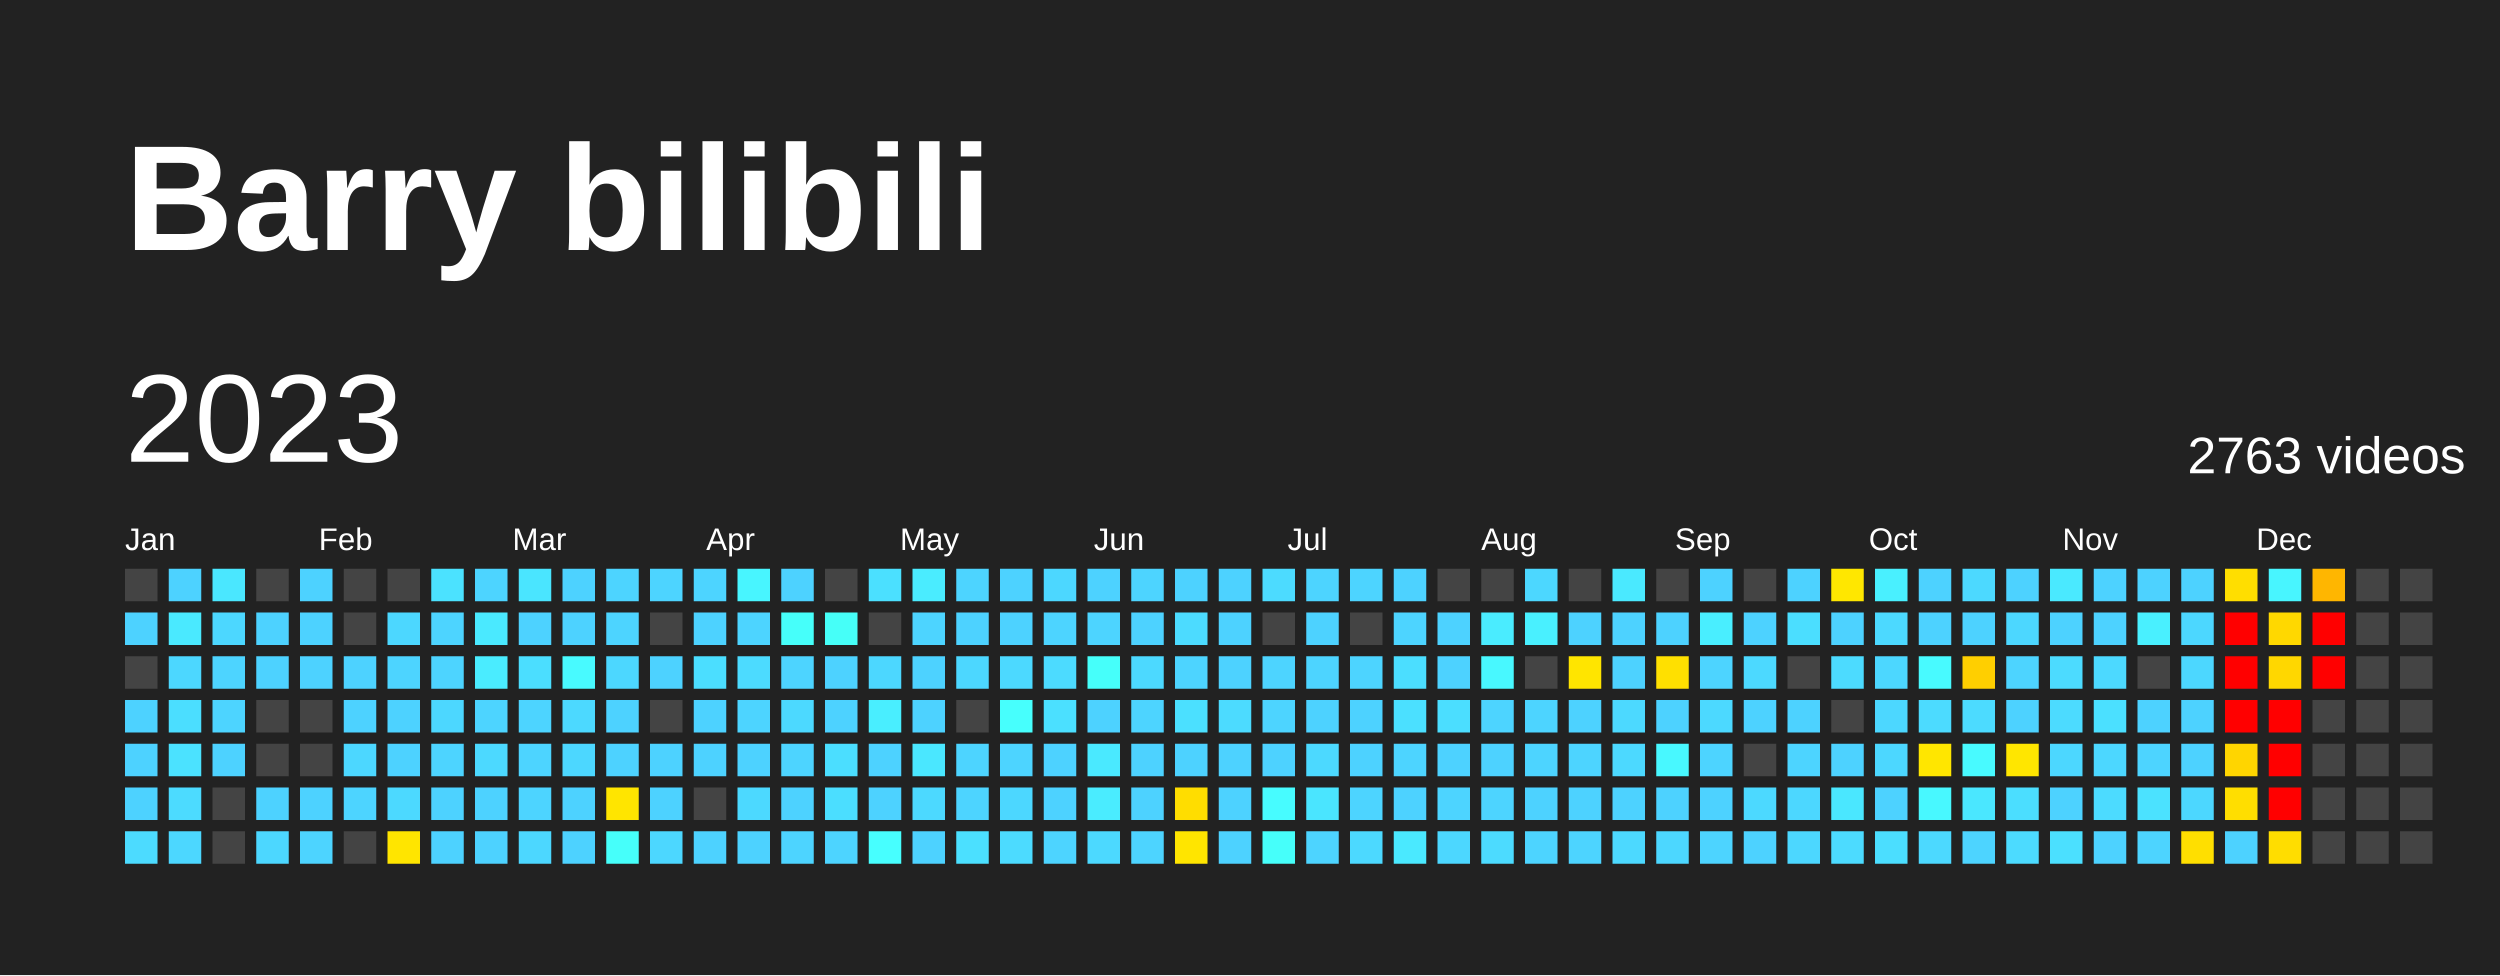
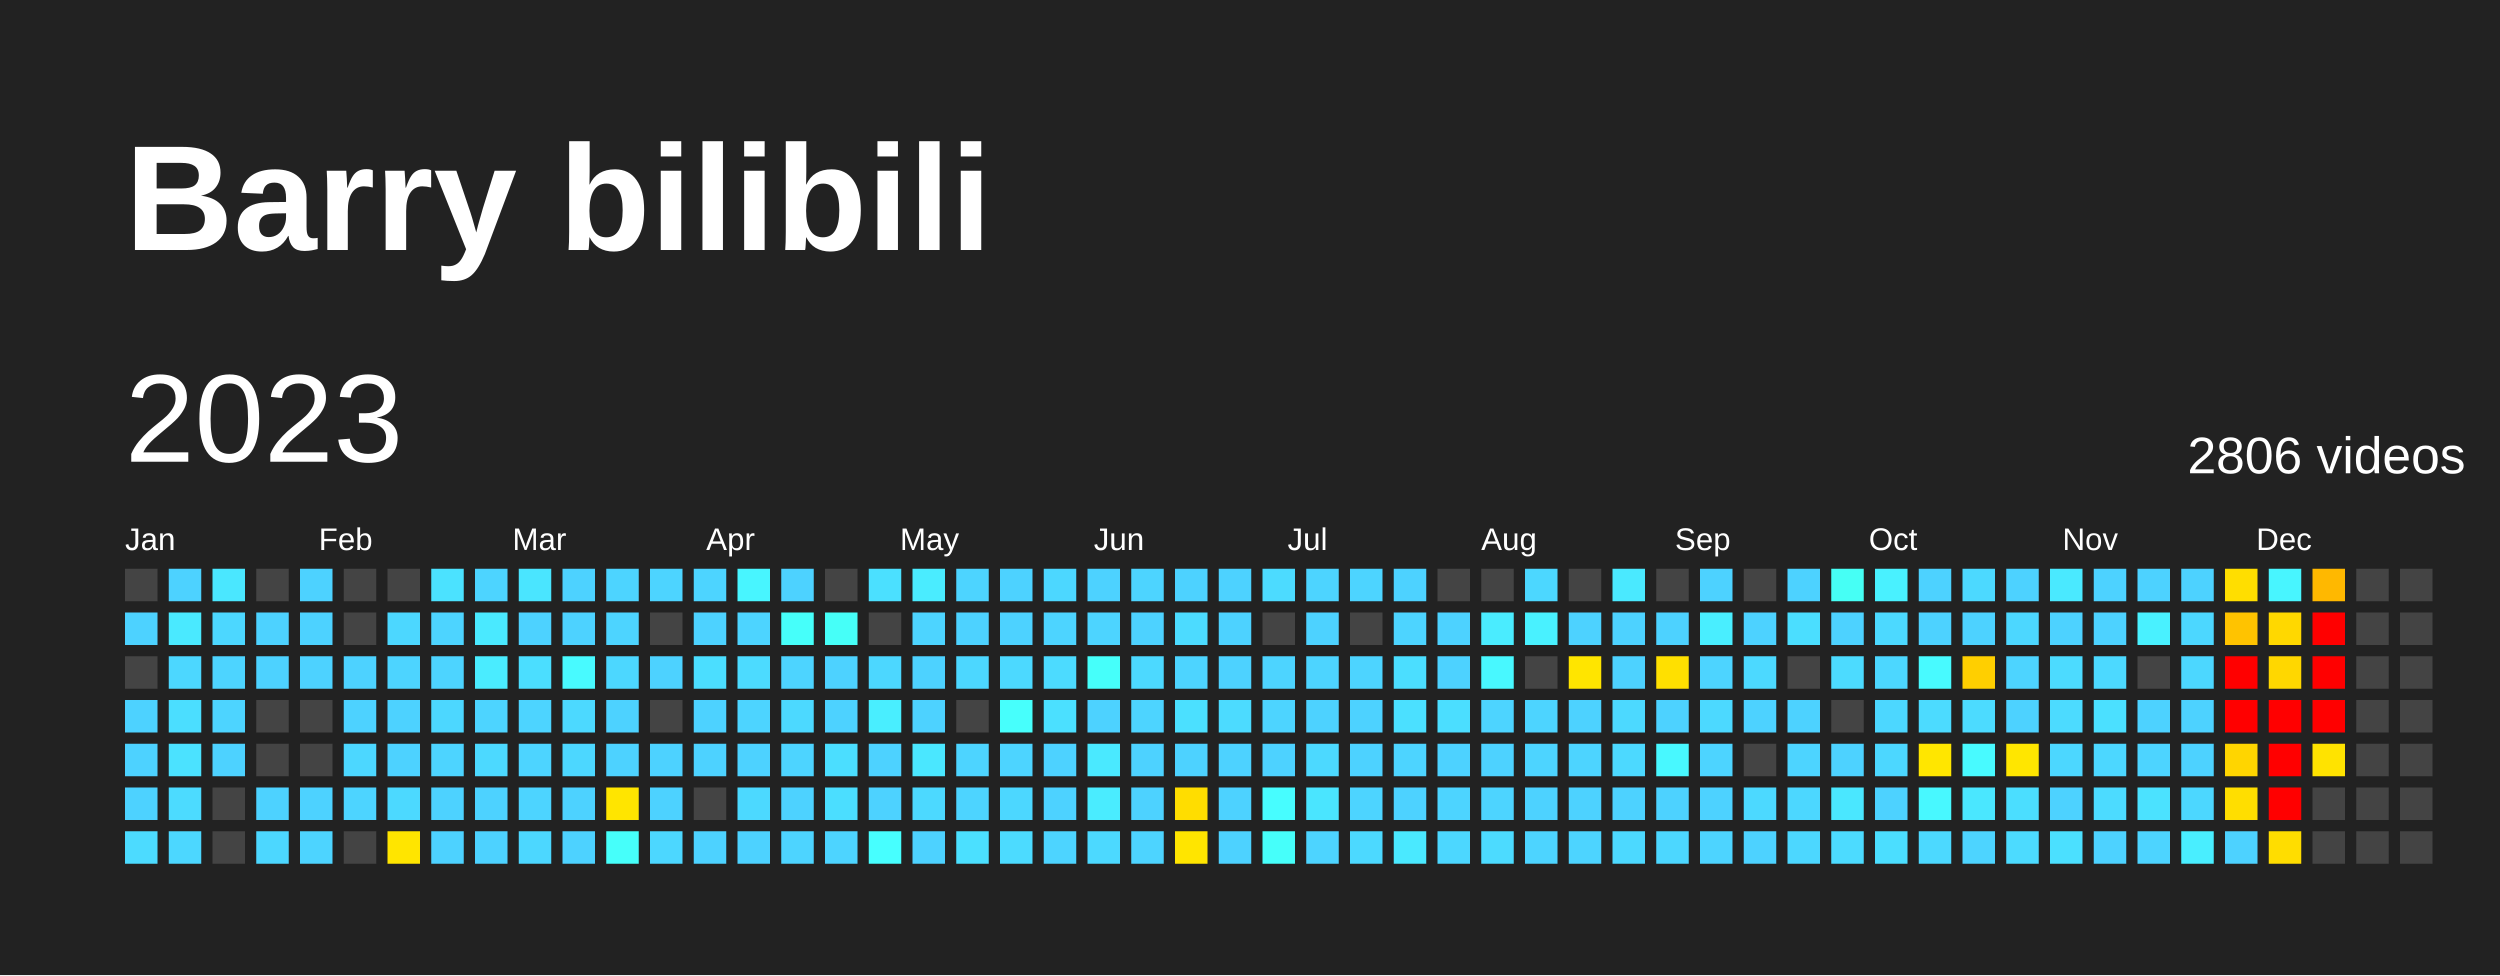
<svg xmlns="http://www.w3.org/2000/svg" baseProfile="full" height="78mm" version="1.1" viewBox="0,0,200,78" width="200mm">
  <defs />
  <rect fill="#222222" height="78" width="200" x="0" y="0" />
  <text fill="#FFFFFF" style="font-size:12px; font-family:Arial; font-weight:bold;" x="10" y="20">Barry bilibili</text>
  <text dominant-baseline="hanging" fill="#FFFFFF" style="font-size:10.0px; font-family:Arial;" x="10" y="30">2023</text>
-   <text dominant-baseline="hanging" fill="#FFFFFF" style="font-size:4.125px; font-family:Arial;" x="175" y="35">2763 videos</text>
+   <text dominant-baseline="hanging" fill="#FFFFFF" style="font-size:4.125px; font-family:Arial;" x="175" y="35">2806 videos</text>
  <text fill="#FFFFFF" style="font-size:2.5px; font-family:Arial" x="10.0" y="44">Jan</text>
  <text fill="#FFFFFF" style="font-size:2.5px; font-family:Arial" x="25.5" y="44">Feb</text>
  <text fill="#FFFFFF" style="font-size:2.5px; font-family:Arial" x="41.0" y="44">Mar</text>
  <text fill="#FFFFFF" style="font-size:2.5px; font-family:Arial" x="56.5" y="44">Apr</text>
  <text fill="#FFFFFF" style="font-size:2.5px; font-family:Arial" x="72.0" y="44">May</text>
  <text fill="#FFFFFF" style="font-size:2.5px; font-family:Arial" x="87.5" y="44">Jun</text>
  <text fill="#FFFFFF" style="font-size:2.5px; font-family:Arial" x="103.0" y="44">Jul</text>
  <text fill="#FFFFFF" style="font-size:2.5px; font-family:Arial" x="118.5" y="44">Aug</text>
  <text fill="#FFFFFF" style="font-size:2.5px; font-family:Arial" x="134.0" y="44">Sep</text>
  <text fill="#FFFFFF" style="font-size:2.5px; font-family:Arial" x="149.5" y="44">Oct</text>
  <text fill="#FFFFFF" style="font-size:2.5px; font-family:Arial" x="165.0" y="44">Nov</text>
  <text fill="#FFFFFF" style="font-size:2.5px; font-family:Arial" x="180.5" y="44">Dec</text>
  <rect fill="#444444" height="2.6" width="2.6" x="10.0" y="45.5" />
  <rect fill="#4dd2ff" height="2.6" width="2.6" x="10.0" y="49.0" />
  <rect fill="#444444" height="2.6" width="2.6" x="10.0" y="52.5" />
  <rect fill="#4dd2ff" height="2.6" width="2.6" x="10.0" y="56.0" />
  <rect fill="#4dd2ff" height="2.6" width="2.6" x="10.0" y="59.5" />
  <rect fill="#4dd2ff" height="2.6" width="2.6" x="10.0" y="63.0" />
  <rect fill="#4cdbff" height="2.6" width="2.6" x="10.0" y="66.5" />
  <rect fill="#4dd2ff" height="2.6" width="2.6" x="13.5" y="45.5" />
  <rect fill="#4ae9ff" height="2.6" width="2.6" x="13.5" y="49.0" />
  <rect fill="#4cd7ff" height="2.6" width="2.6" x="13.5" y="52.5" />
  <rect fill="#4bdeff" height="2.6" width="2.6" x="13.5" y="56.0" />
  <rect fill="#4be2ff" height="2.6" width="2.6" x="13.5" y="59.5" />
  <rect fill="#4cdbff" height="2.6" width="2.6" x="13.5" y="63.0" />
  <rect fill="#4cd7ff" height="2.6" width="2.6" x="13.5" y="66.5" />
  <rect fill="#4ae7ff" height="2.6" width="2.6" x="17.0" y="45.5" />
  <rect fill="#4cd7ff" height="2.6" width="2.6" x="17.0" y="49.0" />
  <rect fill="#4dd4ff" height="2.6" width="2.6" x="17.0" y="52.5" />
  <rect fill="#4dd4ff" height="2.6" width="2.6" x="17.0" y="56.0" />
  <rect fill="#4dd2ff" height="2.6" width="2.6" x="17.0" y="59.5" />
  <rect fill="#444444" height="2.6" width="2.6" x="17.0" y="63.0" />
  <rect fill="#444444" height="2.6" width="2.6" x="17.0" y="66.5" />
  <rect fill="#444444" height="2.6" width="2.6" x="20.5" y="45.5" />
  <rect fill="#4dd2ff" height="2.6" width="2.6" x="20.5" y="49.0" />
  <rect fill="#4dd2ff" height="2.6" width="2.6" x="20.5" y="52.5" />
  <rect fill="#444444" height="2.6" width="2.6" x="20.5" y="56.0" />
  <rect fill="#444444" height="2.6" width="2.6" x="20.5" y="59.5" />
  <rect fill="#4dd2ff" height="2.6" width="2.6" x="20.5" y="63.0" />
  <rect fill="#4cd7ff" height="2.6" width="2.6" x="20.5" y="66.5" />
  <rect fill="#4dd2ff" height="2.6" width="2.6" x="24.0" y="45.5" />
  <rect fill="#4dd2ff" height="2.6" width="2.6" x="24.0" y="49.0" />
  <rect fill="#4dd2ff" height="2.6" width="2.6" x="24.0" y="52.5" />
  <rect fill="#444444" height="2.6" width="2.6" x="24.0" y="56.0" />
  <rect fill="#444444" height="2.6" width="2.6" x="24.0" y="59.5" />
  <rect fill="#4dd2ff" height="2.6" width="2.6" x="24.0" y="63.0" />
  <rect fill="#4dd4ff" height="2.6" width="2.6" x="24.0" y="66.5" />
  <rect fill="#444444" height="2.6" width="2.6" x="27.5" y="45.5" />
  <rect fill="#444444" height="2.6" width="2.6" x="27.5" y="49.0" />
  <rect fill="#4dd2ff" height="2.6" width="2.6" x="27.5" y="52.5" />
  <rect fill="#4dd2ff" height="2.6" width="2.6" x="27.5" y="56.0" />
  <rect fill="#4cd7ff" height="2.6" width="2.6" x="27.5" y="59.5" />
  <rect fill="#4dd4ff" height="2.6" width="2.6" x="27.5" y="63.0" />
  <rect fill="#444444" height="2.6" width="2.6" x="27.5" y="66.5" />
  <rect fill="#444444" height="2.6" width="2.6" x="31.0" y="45.5" />
  <rect fill="#4cd7ff" height="2.6" width="2.6" x="31.0" y="49.0" />
  <rect fill="#4dd4ff" height="2.6" width="2.6" x="31.0" y="52.5" />
  <rect fill="#4dd2ff" height="2.6" width="2.6" x="31.0" y="56.0" />
  <rect fill="#4dd2ff" height="2.6" width="2.6" x="31.0" y="59.5" />
  <rect fill="#4cd9ff" height="2.6" width="2.6" x="31.0" y="63.0" />
  <rect fill="#ffe500" height="2.6" width="2.6" x="31.0" y="66.5" />
  <rect fill="#4be2ff" height="2.6" width="2.6" x="34.5" y="45.5" />
  <rect fill="#4dd4ff" height="2.6" width="2.6" x="34.5" y="49.0" />
  <rect fill="#4dd4ff" height="2.6" width="2.6" x="34.5" y="52.5" />
  <rect fill="#4cd7ff" height="2.6" width="2.6" x="34.5" y="56.0" />
  <rect fill="#4dd4ff" height="2.6" width="2.6" x="34.5" y="59.5" />
  <rect fill="#4dd2ff" height="2.6" width="2.6" x="34.5" y="63.0" />
  <rect fill="#4dd2ff" height="2.6" width="2.6" x="34.5" y="66.5" />
  <rect fill="#4dd4ff" height="2.6" width="2.6" x="38.0" y="45.5" />
  <rect fill="#4ae9ff" height="2.6" width="2.6" x="38.0" y="49.0" />
  <rect fill="#4aecff" height="2.6" width="2.6" x="38.0" y="52.5" />
  <rect fill="#4dd4ff" height="2.6" width="2.6" x="38.0" y="56.0" />
  <rect fill="#4cd9ff" height="2.6" width="2.6" x="38.0" y="59.5" />
  <rect fill="#4dd2ff" height="2.6" width="2.6" x="38.0" y="63.0" />
  <rect fill="#4dd2ff" height="2.6" width="2.6" x="38.0" y="66.5" />
  <rect fill="#4ae5ff" height="2.6" width="2.6" x="41.5" y="45.5" />
  <rect fill="#4dd2ff" height="2.6" width="2.6" x="41.5" y="49.0" />
  <rect fill="#4bdeff" height="2.6" width="2.6" x="41.5" y="52.5" />
  <rect fill="#4dd4ff" height="2.6" width="2.6" x="41.5" y="56.0" />
  <rect fill="#4dd4ff" height="2.6" width="2.6" x="41.5" y="59.5" />
  <rect fill="#4dd4ff" height="2.6" width="2.6" x="41.5" y="63.0" />
  <rect fill="#4cd7ff" height="2.6" width="2.6" x="41.5" y="66.5" />
  <rect fill="#4dd2ff" height="2.6" width="2.6" x="45.0" y="45.5" />
  <rect fill="#4dd2ff" height="2.6" width="2.6" x="45.0" y="49.0" />
  <rect fill="#48faff" height="2.6" width="2.6" x="45.0" y="52.5" />
  <rect fill="#4cd9ff" height="2.6" width="2.6" x="45.0" y="56.0" />
  <rect fill="#4cd7ff" height="2.6" width="2.6" x="45.0" y="59.5" />
  <rect fill="#4dd2ff" height="2.6" width="2.6" x="45.0" y="63.0" />
  <rect fill="#4dd2ff" height="2.6" width="2.6" x="45.0" y="66.5" />
  <rect fill="#4dd4ff" height="2.6" width="2.6" x="48.5" y="45.5" />
  <rect fill="#4dd4ff" height="2.6" width="2.6" x="48.5" y="49.0" />
  <rect fill="#4cd7ff" height="2.6" width="2.6" x="48.5" y="52.5" />
  <rect fill="#4dd2ff" height="2.6" width="2.6" x="48.5" y="56.0" />
  <rect fill="#4dd2ff" height="2.6" width="2.6" x="48.5" y="59.5" />
  <rect fill="#ffe500" height="2.6" width="2.6" x="48.5" y="63.0" />
  <rect fill="#46fffa" height="2.6" width="2.6" x="48.5" y="66.5" />
  <rect fill="#4dd4ff" height="2.6" width="2.6" x="52.0" y="45.5" />
  <rect fill="#444444" height="2.6" width="2.6" x="52.0" y="49.0" />
  <rect fill="#4dd2ff" height="2.6" width="2.6" x="52.0" y="52.5" />
  <rect fill="#444444" height="2.6" width="2.6" x="52.0" y="56.0" />
  <rect fill="#4dd2ff" height="2.6" width="2.6" x="52.0" y="59.5" />
  <rect fill="#4dd2ff" height="2.6" width="2.6" x="52.0" y="63.0" />
  <rect fill="#4cd7ff" height="2.6" width="2.6" x="52.0" y="66.5" />
  <rect fill="#4dd4ff" height="2.6" width="2.6" x="55.5" y="45.5" />
  <rect fill="#4dd2ff" height="2.6" width="2.6" x="55.5" y="49.0" />
  <rect fill="#4bdeff" height="2.6" width="2.6" x="55.5" y="52.5" />
  <rect fill="#4dd2ff" height="2.6" width="2.6" x="55.5" y="56.0" />
  <rect fill="#4dd2ff" height="2.6" width="2.6" x="55.5" y="59.5" />
  <rect fill="#444444" height="2.6" width="2.6" x="55.5" y="63.0" />
  <rect fill="#4dd2ff" height="2.6" width="2.6" x="55.5" y="66.5" />
  <rect fill="#48f5ff" height="2.6" width="2.6" x="59.0" y="45.5" />
  <rect fill="#4dd4ff" height="2.6" width="2.6" x="59.0" y="49.0" />
  <rect fill="#4cdbff" height="2.6" width="2.6" x="59.0" y="52.5" />
  <rect fill="#4dd4ff" height="2.6" width="2.6" x="59.0" y="56.0" />
  <rect fill="#4dd2ff" height="2.6" width="2.6" x="59.0" y="59.5" />
  <rect fill="#4cd9ff" height="2.6" width="2.6" x="59.0" y="63.0" />
  <rect fill="#4dd2ff" height="2.6" width="2.6" x="59.0" y="66.5" />
  <rect fill="#4dd2ff" height="2.6" width="2.6" x="62.5" y="45.5" />
  <rect fill="#46fffa" height="2.6" width="2.6" x="62.5" y="49.0" />
  <rect fill="#4dd4ff" height="2.6" width="2.6" x="62.5" y="52.5" />
  <rect fill="#4cd9ff" height="2.6" width="2.6" x="62.5" y="56.0" />
  <rect fill="#4dd4ff" height="2.6" width="2.6" x="62.5" y="59.5" />
  <rect fill="#4dd2ff" height="2.6" width="2.6" x="62.5" y="63.0" />
  <rect fill="#4dd4ff" height="2.6" width="2.6" x="62.5" y="66.5" />
  <rect fill="#444444" height="2.6" width="2.6" x="66.0" y="45.5" />
  <rect fill="#46fff8" height="2.6" width="2.6" x="66.0" y="49.0" />
  <rect fill="#4dd2ff" height="2.6" width="2.6" x="66.0" y="52.5" />
  <rect fill="#4dd2ff" height="2.6" width="2.6" x="66.0" y="56.0" />
  <rect fill="#4bdeff" height="2.6" width="2.6" x="66.0" y="59.5" />
  <rect fill="#4bdeff" height="2.6" width="2.6" x="66.0" y="63.0" />
  <rect fill="#4dd4ff" height="2.6" width="2.6" x="66.0" y="66.5" />
  <rect fill="#4be0ff" height="2.6" width="2.6" x="69.5" y="45.5" />
  <rect fill="#444444" height="2.6" width="2.6" x="69.5" y="49.0" />
  <rect fill="#4cd7ff" height="2.6" width="2.6" x="69.5" y="52.5" />
  <rect fill="#49eeff" height="2.6" width="2.6" x="69.5" y="56.0" />
  <rect fill="#4dd2ff" height="2.6" width="2.6" x="69.5" y="59.5" />
  <rect fill="#4dd2ff" height="2.6" width="2.6" x="69.5" y="63.0" />
  <rect fill="#47ffff" height="2.6" width="2.6" x="69.5" y="66.5" />
  <rect fill="#4aecff" height="2.6" width="2.6" x="73.0" y="45.5" />
  <rect fill="#4dd4ff" height="2.6" width="2.6" x="73.0" y="49.0" />
  <rect fill="#4dd2ff" height="2.6" width="2.6" x="73.0" y="52.5" />
  <rect fill="#4dd2ff" height="2.6" width="2.6" x="73.0" y="56.0" />
  <rect fill="#4ae7ff" height="2.6" width="2.6" x="73.0" y="59.5" />
  <rect fill="#4cd9ff" height="2.6" width="2.6" x="73.0" y="63.0" />
  <rect fill="#4dd2ff" height="2.6" width="2.6" x="73.0" y="66.5" />
  <rect fill="#4dd4ff" height="2.6" width="2.6" x="76.5" y="45.5" />
  <rect fill="#4dd2ff" height="2.6" width="2.6" x="76.5" y="49.0" />
  <rect fill="#4cd7ff" height="2.6" width="2.6" x="76.5" y="52.5" />
  <rect fill="#444444" height="2.6" width="2.6" x="76.5" y="56.0" />
  <rect fill="#4dd4ff" height="2.6" width="2.6" x="76.5" y="59.5" />
  <rect fill="#4dd4ff" height="2.6" width="2.6" x="76.5" y="63.0" />
  <rect fill="#4be0ff" height="2.6" width="2.6" x="76.5" y="66.5" />
  <rect fill="#4dd2ff" height="2.6" width="2.6" x="80.0" y="45.5" />
  <rect fill="#4dd2ff" height="2.6" width="2.6" x="80.0" y="49.0" />
  <rect fill="#4cd9ff" height="2.6" width="2.6" x="80.0" y="52.5" />
-   <rect fill="#47fffd" height="2.6" width="2.6" x="80.0" y="56.0" />
+   <rect fill="#47fffc" height="2.6" width="2.6" x="80.0" y="56.0" />
  <rect fill="#4dd4ff" height="2.6" width="2.6" x="80.0" y="59.5" />
  <rect fill="#4cd7ff" height="2.6" width="2.6" x="80.0" y="63.0" />
  <rect fill="#4cdbff" height="2.6" width="2.6" x="80.0" y="66.5" />
  <rect fill="#4cd7ff" height="2.6" width="2.6" x="83.5" y="45.5" />
  <rect fill="#4dd4ff" height="2.6" width="2.6" x="83.5" y="49.0" />
  <rect fill="#4cdbff" height="2.6" width="2.6" x="83.5" y="52.5" />
  <rect fill="#4be0ff" height="2.6" width="2.6" x="83.5" y="56.0" />
  <rect fill="#4dd2ff" height="2.6" width="2.6" x="83.5" y="59.5" />
  <rect fill="#4dd2ff" height="2.6" width="2.6" x="83.5" y="63.0" />
  <rect fill="#4dd4ff" height="2.6" width="2.6" x="83.5" y="66.5" />
  <rect fill="#4dd2ff" height="2.6" width="2.6" x="87.0" y="45.5" />
  <rect fill="#4dd4ff" height="2.6" width="2.6" x="87.0" y="49.0" />
  <rect fill="#46fffa" height="2.6" width="2.6" x="87.0" y="52.5" />
  <rect fill="#4dd2ff" height="2.6" width="2.6" x="87.0" y="56.0" />
  <rect fill="#4ae9ff" height="2.6" width="2.6" x="87.0" y="59.5" />
  <rect fill="#4aecff" height="2.6" width="2.6" x="87.0" y="63.0" />
  <rect fill="#4cd9ff" height="2.6" width="2.6" x="87.0" y="66.5" />
  <rect fill="#4dd4ff" height="2.6" width="2.6" x="90.5" y="45.5" />
  <rect fill="#4dd2ff" height="2.6" width="2.6" x="90.5" y="49.0" />
  <rect fill="#4cd9ff" height="2.6" width="2.6" x="90.5" y="52.5" />
  <rect fill="#4dd4ff" height="2.6" width="2.6" x="90.5" y="56.0" />
  <rect fill="#4dd2ff" height="2.6" width="2.6" x="90.5" y="59.5" />
  <rect fill="#4dd2ff" height="2.6" width="2.6" x="90.5" y="63.0" />
  <rect fill="#4dd4ff" height="2.6" width="2.6" x="90.5" y="66.5" />
  <rect fill="#4dd2ff" height="2.6" width="2.6" x="94.0" y="45.5" />
  <rect fill="#4cdbff" height="2.6" width="2.6" x="94.0" y="49.0" />
  <rect fill="#4dd4ff" height="2.6" width="2.6" x="94.0" y="52.5" />
  <rect fill="#4be0ff" height="2.6" width="2.6" x="94.0" y="56.0" />
  <rect fill="#4dd2ff" height="2.6" width="2.6" x="94.0" y="59.5" />
  <rect fill="#ffdd00" height="2.6" width="2.6" x="94.0" y="63.0" />
  <rect fill="#ffe500" height="2.6" width="2.6" x="94.0" y="66.5" />
  <rect fill="#4dd2ff" height="2.6" width="2.6" x="97.5" y="45.5" />
  <rect fill="#4dd2ff" height="2.6" width="2.6" x="97.5" y="49.0" />
  <rect fill="#4dd2ff" height="2.6" width="2.6" x="97.5" y="52.5" />
  <rect fill="#4cdbff" height="2.6" width="2.6" x="97.5" y="56.0" />
  <rect fill="#4dd2ff" height="2.6" width="2.6" x="97.5" y="59.5" />
  <rect fill="#4dd2ff" height="2.6" width="2.6" x="97.5" y="63.0" />
  <rect fill="#4dd2ff" height="2.6" width="2.6" x="97.5" y="66.5" />
  <rect fill="#4cdbff" height="2.6" width="2.6" x="101.0" y="45.5" />
  <rect fill="#444444" height="2.6" width="2.6" x="101.0" y="49.0" />
  <rect fill="#4dd4ff" height="2.6" width="2.6" x="101.0" y="52.5" />
  <rect fill="#4dd4ff" height="2.6" width="2.6" x="101.0" y="56.0" />
  <rect fill="#4dd2ff" height="2.6" width="2.6" x="101.0" y="59.5" />
-   <rect fill="#47fcff" height="2.6" width="2.6" x="101.0" y="63.0" />
+   <rect fill="#47fdff" height="2.6" width="2.6" x="101.0" y="63.0" />
  <rect fill="#46fffa" height="2.6" width="2.6" x="101.0" y="66.5" />
  <rect fill="#4dd4ff" height="2.6" width="2.6" x="104.5" y="45.5" />
  <rect fill="#4dd2ff" height="2.6" width="2.6" x="104.5" y="49.0" />
  <rect fill="#4dd4ff" height="2.6" width="2.6" x="104.5" y="52.5" />
  <rect fill="#4dd2ff" height="2.6" width="2.6" x="104.5" y="56.0" />
  <rect fill="#4cd9ff" height="2.6" width="2.6" x="104.5" y="59.5" />
  <rect fill="#4ae5ff" height="2.6" width="2.6" x="104.5" y="63.0" />
  <rect fill="#4dd4ff" height="2.6" width="2.6" x="104.5" y="66.5" />
  <rect fill="#4dd4ff" height="2.6" width="2.6" x="108.0" y="45.5" />
  <rect fill="#444444" height="2.6" width="2.6" x="108.0" y="49.0" />
  <rect fill="#4dd4ff" height="2.6" width="2.6" x="108.0" y="52.5" />
  <rect fill="#4dd2ff" height="2.6" width="2.6" x="108.0" y="56.0" />
  <rect fill="#4dd2ff" height="2.6" width="2.6" x="108.0" y="59.5" />
  <rect fill="#4dd4ff" height="2.6" width="2.6" x="108.0" y="63.0" />
  <rect fill="#4cd9ff" height="2.6" width="2.6" x="108.0" y="66.5" />
  <rect fill="#4dd2ff" height="2.6" width="2.6" x="111.5" y="45.5" />
  <rect fill="#4dd4ff" height="2.6" width="2.6" x="111.5" y="49.0" />
  <rect fill="#4bdeff" height="2.6" width="2.6" x="111.5" y="52.5" />
  <rect fill="#4be0ff" height="2.6" width="2.6" x="111.5" y="56.0" />
  <rect fill="#4dd4ff" height="2.6" width="2.6" x="111.5" y="59.5" />
  <rect fill="#4dd2ff" height="2.6" width="2.6" x="111.5" y="63.0" />
  <rect fill="#4ae9ff" height="2.6" width="2.6" x="111.5" y="66.5" />
  <rect fill="#444444" height="2.6" width="2.6" x="115.0" y="45.5" />
  <rect fill="#4dd2ff" height="2.6" width="2.6" x="115.0" y="49.0" />
  <rect fill="#4dd2ff" height="2.6" width="2.6" x="115.0" y="52.5" />
  <rect fill="#4bdeff" height="2.6" width="2.6" x="115.0" y="56.0" />
  <rect fill="#4dd2ff" height="2.6" width="2.6" x="115.0" y="59.5" />
  <rect fill="#4dd4ff" height="2.6" width="2.6" x="115.0" y="63.0" />
  <rect fill="#4cd7ff" height="2.6" width="2.6" x="115.0" y="66.5" />
  <rect fill="#444444" height="2.6" width="2.6" x="118.5" y="45.5" />
  <rect fill="#4aecff" height="2.6" width="2.6" x="118.5" y="49.0" />
  <rect fill="#48f8ff" height="2.6" width="2.6" x="118.5" y="52.5" />
  <rect fill="#4dd4ff" height="2.6" width="2.6" x="118.5" y="56.0" />
  <rect fill="#4dd2ff" height="2.6" width="2.6" x="118.5" y="59.5" />
  <rect fill="#4dd4ff" height="2.6" width="2.6" x="118.5" y="63.0" />
  <rect fill="#4cdbff" height="2.6" width="2.6" x="118.5" y="66.5" />
  <rect fill="#4cd7ff" height="2.6" width="2.6" x="122.0" y="45.5" />
-   <rect fill="#49f0ff" height="2.6" width="2.6" x="122.0" y="49.0" />
+   <rect fill="#49f1ff" height="2.6" width="2.6" x="122.0" y="49.0" />
  <rect fill="#444444" height="2.6" width="2.6" x="122.0" y="52.5" />
  <rect fill="#4dd4ff" height="2.6" width="2.6" x="122.0" y="56.0" />
  <rect fill="#4dd4ff" height="2.6" width="2.6" x="122.0" y="59.5" />
  <rect fill="#4dd2ff" height="2.6" width="2.6" x="122.0" y="63.0" />
  <rect fill="#4dd4ff" height="2.6" width="2.6" x="122.0" y="66.5" />
  <rect fill="#444444" height="2.6" width="2.6" x="125.5" y="45.5" />
  <rect fill="#4dd2ff" height="2.6" width="2.6" x="125.5" y="49.0" />
  <rect fill="#ffe500" height="2.6" width="2.6" x="125.5" y="52.5" />
  <rect fill="#4dd2ff" height="2.6" width="2.6" x="125.5" y="56.0" />
  <rect fill="#4dd4ff" height="2.6" width="2.6" x="125.5" y="59.5" />
  <rect fill="#4dd2ff" height="2.6" width="2.6" x="125.5" y="63.0" />
  <rect fill="#4dd4ff" height="2.6" width="2.6" x="125.5" y="66.5" />
  <rect fill="#4ae9ff" height="2.6" width="2.6" x="129.0" y="45.5" />
  <rect fill="#4dd2ff" height="2.6" width="2.6" x="129.0" y="49.0" />
  <rect fill="#4dd2ff" height="2.6" width="2.6" x="129.0" y="52.5" />
  <rect fill="#4cd9ff" height="2.6" width="2.6" x="129.0" y="56.0" />
  <rect fill="#4cd9ff" height="2.6" width="2.6" x="129.0" y="59.5" />
  <rect fill="#4dd2ff" height="2.6" width="2.6" x="129.0" y="63.0" />
  <rect fill="#4cd9ff" height="2.6" width="2.6" x="129.0" y="66.5" />
  <rect fill="#444444" height="2.6" width="2.6" x="132.5" y="45.5" />
  <rect fill="#4dd2ff" height="2.6" width="2.6" x="132.5" y="49.0" />
  <rect fill="#ffe000" height="2.6" width="2.6" x="132.5" y="52.5" />
  <rect fill="#4dd2ff" height="2.6" width="2.6" x="132.5" y="56.0" />
  <rect fill="#48f8ff" height="2.6" width="2.6" x="132.5" y="59.5" />
  <rect fill="#4dd2ff" height="2.6" width="2.6" x="132.5" y="63.0" />
  <rect fill="#4cd7ff" height="2.6" width="2.6" x="132.5" y="66.5" />
  <rect fill="#4dd2ff" height="2.6" width="2.6" x="136.0" y="45.5" />
  <rect fill="#49eeff" height="2.6" width="2.6" x="136.0" y="49.0" />
  <rect fill="#4dd4ff" height="2.6" width="2.6" x="136.0" y="52.5" />
  <rect fill="#4cd9ff" height="2.6" width="2.6" x="136.0" y="56.0" />
  <rect fill="#4dd4ff" height="2.6" width="2.6" x="136.0" y="59.5" />
  <rect fill="#4dd2ff" height="2.6" width="2.6" x="136.0" y="63.0" />
  <rect fill="#4dd4ff" height="2.6" width="2.6" x="136.0" y="66.5" />
  <rect fill="#444444" height="2.6" width="2.6" x="139.5" y="45.5" />
  <rect fill="#4dd2ff" height="2.6" width="2.6" x="139.5" y="49.0" />
  <rect fill="#4cd9ff" height="2.6" width="2.6" x="139.5" y="52.5" />
  <rect fill="#4dd2ff" height="2.6" width="2.6" x="139.5" y="56.0" />
  <rect fill="#444444" height="2.6" width="2.6" x="139.5" y="59.5" />
  <rect fill="#4cd9ff" height="2.6" width="2.6" x="139.5" y="63.0" />
  <rect fill="#4dd2ff" height="2.6" width="2.6" x="139.5" y="66.5" />
  <rect fill="#4dd2ff" height="2.6" width="2.6" x="143.0" y="45.5" />
  <rect fill="#4bdeff" height="2.6" width="2.6" x="143.0" y="49.0" />
  <rect fill="#444444" height="2.6" width="2.6" x="143.0" y="52.5" />
  <rect fill="#4dd2ff" height="2.6" width="2.6" x="143.0" y="56.0" />
  <rect fill="#4dd4ff" height="2.6" width="2.6" x="143.0" y="59.5" />
  <rect fill="#4cd7ff" height="2.6" width="2.6" x="143.0" y="63.0" />
  <rect fill="#4cd7ff" height="2.6" width="2.6" x="143.0" y="66.5" />
-   <rect fill="#ffe700" height="2.6" width="2.6" x="146.5" y="45.5" />
+   <rect fill="#46fff5" height="2.6" width="2.6" x="146.5" y="45.5" />
  <rect fill="#4dd2ff" height="2.6" width="2.6" x="146.5" y="49.0" />
  <rect fill="#4cdbff" height="2.6" width="2.6" x="146.5" y="52.5" />
  <rect fill="#444444" height="2.6" width="2.6" x="146.5" y="56.0" />
  <rect fill="#4dd2ff" height="2.6" width="2.6" x="146.5" y="59.5" />
  <rect fill="#4ae7ff" height="2.6" width="2.6" x="146.5" y="63.0" />
  <rect fill="#4cdbff" height="2.6" width="2.6" x="146.5" y="66.5" />
-   <rect fill="#49f0ff" height="2.6" width="2.6" x="150.0" y="45.5" />
+   <rect fill="#49f1ff" height="2.6" width="2.6" x="150.0" y="45.5" />
  <rect fill="#4cd9ff" height="2.6" width="2.6" x="150.0" y="49.0" />
  <rect fill="#4cd7ff" height="2.6" width="2.6" x="150.0" y="52.5" />
  <rect fill="#4cd7ff" height="2.6" width="2.6" x="150.0" y="56.0" />
  <rect fill="#4cd7ff" height="2.6" width="2.6" x="150.0" y="59.5" />
  <rect fill="#4dd2ff" height="2.6" width="2.6" x="150.0" y="63.0" />
  <rect fill="#4bdeff" height="2.6" width="2.6" x="150.0" y="66.5" />
  <rect fill="#4dd2ff" height="2.6" width="2.6" x="153.5" y="45.5" />
  <rect fill="#4dd2ff" height="2.6" width="2.6" x="153.5" y="49.0" />
  <rect fill="#48faff" height="2.6" width="2.6" x="153.5" y="52.5" />
  <rect fill="#4cdbff" height="2.6" width="2.6" x="153.5" y="56.0" />
  <rect fill="#ffe600" height="2.6" width="2.6" x="153.5" y="59.5" />
  <rect fill="#48f8ff" height="2.6" width="2.6" x="153.5" y="63.0" />
  <rect fill="#4cd9ff" height="2.6" width="2.6" x="153.5" y="66.5" />
  <rect fill="#4cd9ff" height="2.6" width="2.6" x="157.0" y="45.5" />
  <rect fill="#4dd2ff" height="2.6" width="2.6" x="157.0" y="49.0" />
  <rect fill="#ffcf00" height="2.6" width="2.6" x="157.0" y="52.5" />
  <rect fill="#4cdbff" height="2.6" width="2.6" x="157.0" y="56.0" />
  <rect fill="#48faff" height="2.6" width="2.6" x="157.0" y="59.5" />
  <rect fill="#4ae7ff" height="2.6" width="2.6" x="157.0" y="63.0" />
  <rect fill="#4dd4ff" height="2.6" width="2.6" x="157.0" y="66.5" />
  <rect fill="#4dd2ff" height="2.6" width="2.6" x="160.5" y="45.5" />
  <rect fill="#4cd7ff" height="2.6" width="2.6" x="160.5" y="49.0" />
  <rect fill="#4dd4ff" height="2.6" width="2.6" x="160.5" y="52.5" />
  <rect fill="#4dd2ff" height="2.6" width="2.6" x="160.5" y="56.0" />
  <rect fill="#ffe600" height="2.6" width="2.6" x="160.5" y="59.5" />
  <rect fill="#4bdeff" height="2.6" width="2.6" x="160.5" y="63.0" />
  <rect fill="#4cdbff" height="2.6" width="2.6" x="160.5" y="66.5" />
  <rect fill="#4ae9ff" height="2.6" width="2.6" x="164.0" y="45.5" />
  <rect fill="#4dd2ff" height="2.6" width="2.6" x="164.0" y="49.0" />
  <rect fill="#4cdbff" height="2.6" width="2.6" x="164.0" y="52.5" />
  <rect fill="#4cdbff" height="2.6" width="2.6" x="164.0" y="56.0" />
  <rect fill="#4cd7ff" height="2.6" width="2.6" x="164.0" y="59.5" />
  <rect fill="#4dd2ff" height="2.6" width="2.6" x="164.0" y="63.0" />
  <rect fill="#4be0ff" height="2.6" width="2.6" x="164.0" y="66.5" />
  <rect fill="#4dd2ff" height="2.6" width="2.6" x="167.5" y="45.5" />
  <rect fill="#4dd2ff" height="2.6" width="2.6" x="167.5" y="49.0" />
  <rect fill="#4cd9ff" height="2.6" width="2.6" x="167.5" y="52.5" />
  <rect fill="#4be0ff" height="2.6" width="2.6" x="167.5" y="56.0" />
  <rect fill="#4cd7ff" height="2.6" width="2.6" x="167.5" y="59.5" />
  <rect fill="#4cdbff" height="2.6" width="2.6" x="167.5" y="63.0" />
  <rect fill="#4dd2ff" height="2.6" width="2.6" x="167.5" y="66.5" />
  <rect fill="#4dd2ff" height="2.6" width="2.6" x="171.0" y="45.5" />
-   <rect fill="#49f0ff" height="2.6" width="2.6" x="171.0" y="49.0" />
+   <rect fill="#49f1ff" height="2.6" width="2.6" x="171.0" y="49.0" />
  <rect fill="#444444" height="2.6" width="2.6" x="171.0" y="52.5" />
  <rect fill="#4dd2ff" height="2.6" width="2.6" x="171.0" y="56.0" />
  <rect fill="#4dd4ff" height="2.6" width="2.6" x="171.0" y="59.5" />
  <rect fill="#4be2ff" height="2.6" width="2.6" x="171.0" y="63.0" />
  <rect fill="#4dd4ff" height="2.6" width="2.6" x="171.0" y="66.5" />
  <rect fill="#4dd2ff" height="2.6" width="2.6" x="174.5" y="45.5" />
  <rect fill="#4cd7ff" height="2.6" width="2.6" x="174.5" y="49.0" />
  <rect fill="#4cd7ff" height="2.6" width="2.6" x="174.5" y="52.5" />
  <rect fill="#4dd2ff" height="2.6" width="2.6" x="174.5" y="56.0" />
  <rect fill="#4dd2ff" height="2.6" width="2.6" x="174.5" y="59.5" />
  <rect fill="#4cd7ff" height="2.6" width="2.6" x="174.5" y="63.0" />
-   <rect fill="#ffdf00" height="2.6" width="2.6" x="174.5" y="66.5" />
+   <rect fill="#49eeff" height="2.6" width="2.6" x="174.5" y="66.5" />
  <rect fill="#ffde00" height="2.6" width="2.6" x="178.0" y="45.5" />
-   <rect fill="red" height="2.6" width="2.6" x="178.0" y="49.0" />
+   <rect fill="#ffc300" height="2.6" width="2.6" x="178.0" y="49.0" />
  <rect fill="red" height="2.6" width="2.6" x="178.0" y="52.5" />
  <rect fill="red" height="2.6" width="2.6" x="178.0" y="56.0" />
  <rect fill="#ffd500" height="2.6" width="2.6" x="178.0" y="59.5" />
  <rect fill="#ffde00" height="2.6" width="2.6" x="178.0" y="63.0" />
  <rect fill="#4dd2ff" height="2.6" width="2.6" x="178.0" y="66.5" />
  <rect fill="#48f5ff" height="2.6" width="2.6" x="181.5" y="45.5" />
  <rect fill="#ffd800" height="2.6" width="2.6" x="181.5" y="49.0" />
  <rect fill="#ffd700" height="2.6" width="2.6" x="181.5" y="52.5" />
  <rect fill="red" height="2.6" width="2.6" x="181.5" y="56.0" />
  <rect fill="red" height="2.6" width="2.6" x="181.5" y="59.5" />
  <rect fill="red" height="2.6" width="2.6" x="181.5" y="63.0" />
  <rect fill="#ffdd00" height="2.6" width="2.6" x="181.5" y="66.5" />
-   <rect fill="#ffb600" height="2.6" width="2.6" x="185.0" y="45.5" />
+   <rect fill="#ffb800" height="2.6" width="2.6" x="185.0" y="45.5" />
  <rect fill="red" height="2.6" width="2.6" x="185.0" y="49.0" />
  <rect fill="red" height="2.6" width="2.6" x="185.0" y="52.5" />
-   <rect fill="#444444" height="2.6" width="2.6" x="185.0" y="56.0" />
-   <rect fill="#444444" height="2.6" width="2.6" x="185.0" y="59.5" />
+   <rect fill="red" height="2.6" width="2.6" x="185.0" y="56.0" />
+   <rect fill="#ffe300" height="2.6" width="2.6" x="185.0" y="59.5" />
  <rect fill="#444444" height="2.6" width="2.6" x="185.0" y="63.0" />
  <rect fill="#444444" height="2.6" width="2.6" x="185.0" y="66.5" />
  <rect fill="#444444" height="2.6" width="2.6" x="188.5" y="45.5" />
  <rect fill="#444444" height="2.6" width="2.6" x="188.5" y="49.0" />
  <rect fill="#444444" height="2.6" width="2.6" x="188.5" y="52.5" />
  <rect fill="#444444" height="2.6" width="2.6" x="188.5" y="56.0" />
  <rect fill="#444444" height="2.6" width="2.6" x="188.5" y="59.5" />
  <rect fill="#444444" height="2.6" width="2.6" x="188.5" y="63.0" />
  <rect fill="#444444" height="2.6" width="2.6" x="188.5" y="66.5" />
  <rect fill="#444444" height="2.6" width="2.6" x="192.0" y="45.5" />
  <rect fill="#444444" height="2.6" width="2.6" x="192.0" y="49.0" />
  <rect fill="#444444" height="2.6" width="2.6" x="192.0" y="52.5" />
  <rect fill="#444444" height="2.6" width="2.6" x="192.0" y="56.0" />
  <rect fill="#444444" height="2.6" width="2.6" x="192.0" y="59.5" />
  <rect fill="#444444" height="2.6" width="2.6" x="192.0" y="63.0" />
  <rect fill="#444444" height="2.6" width="2.6" x="192.0" y="66.5" />
</svg>
